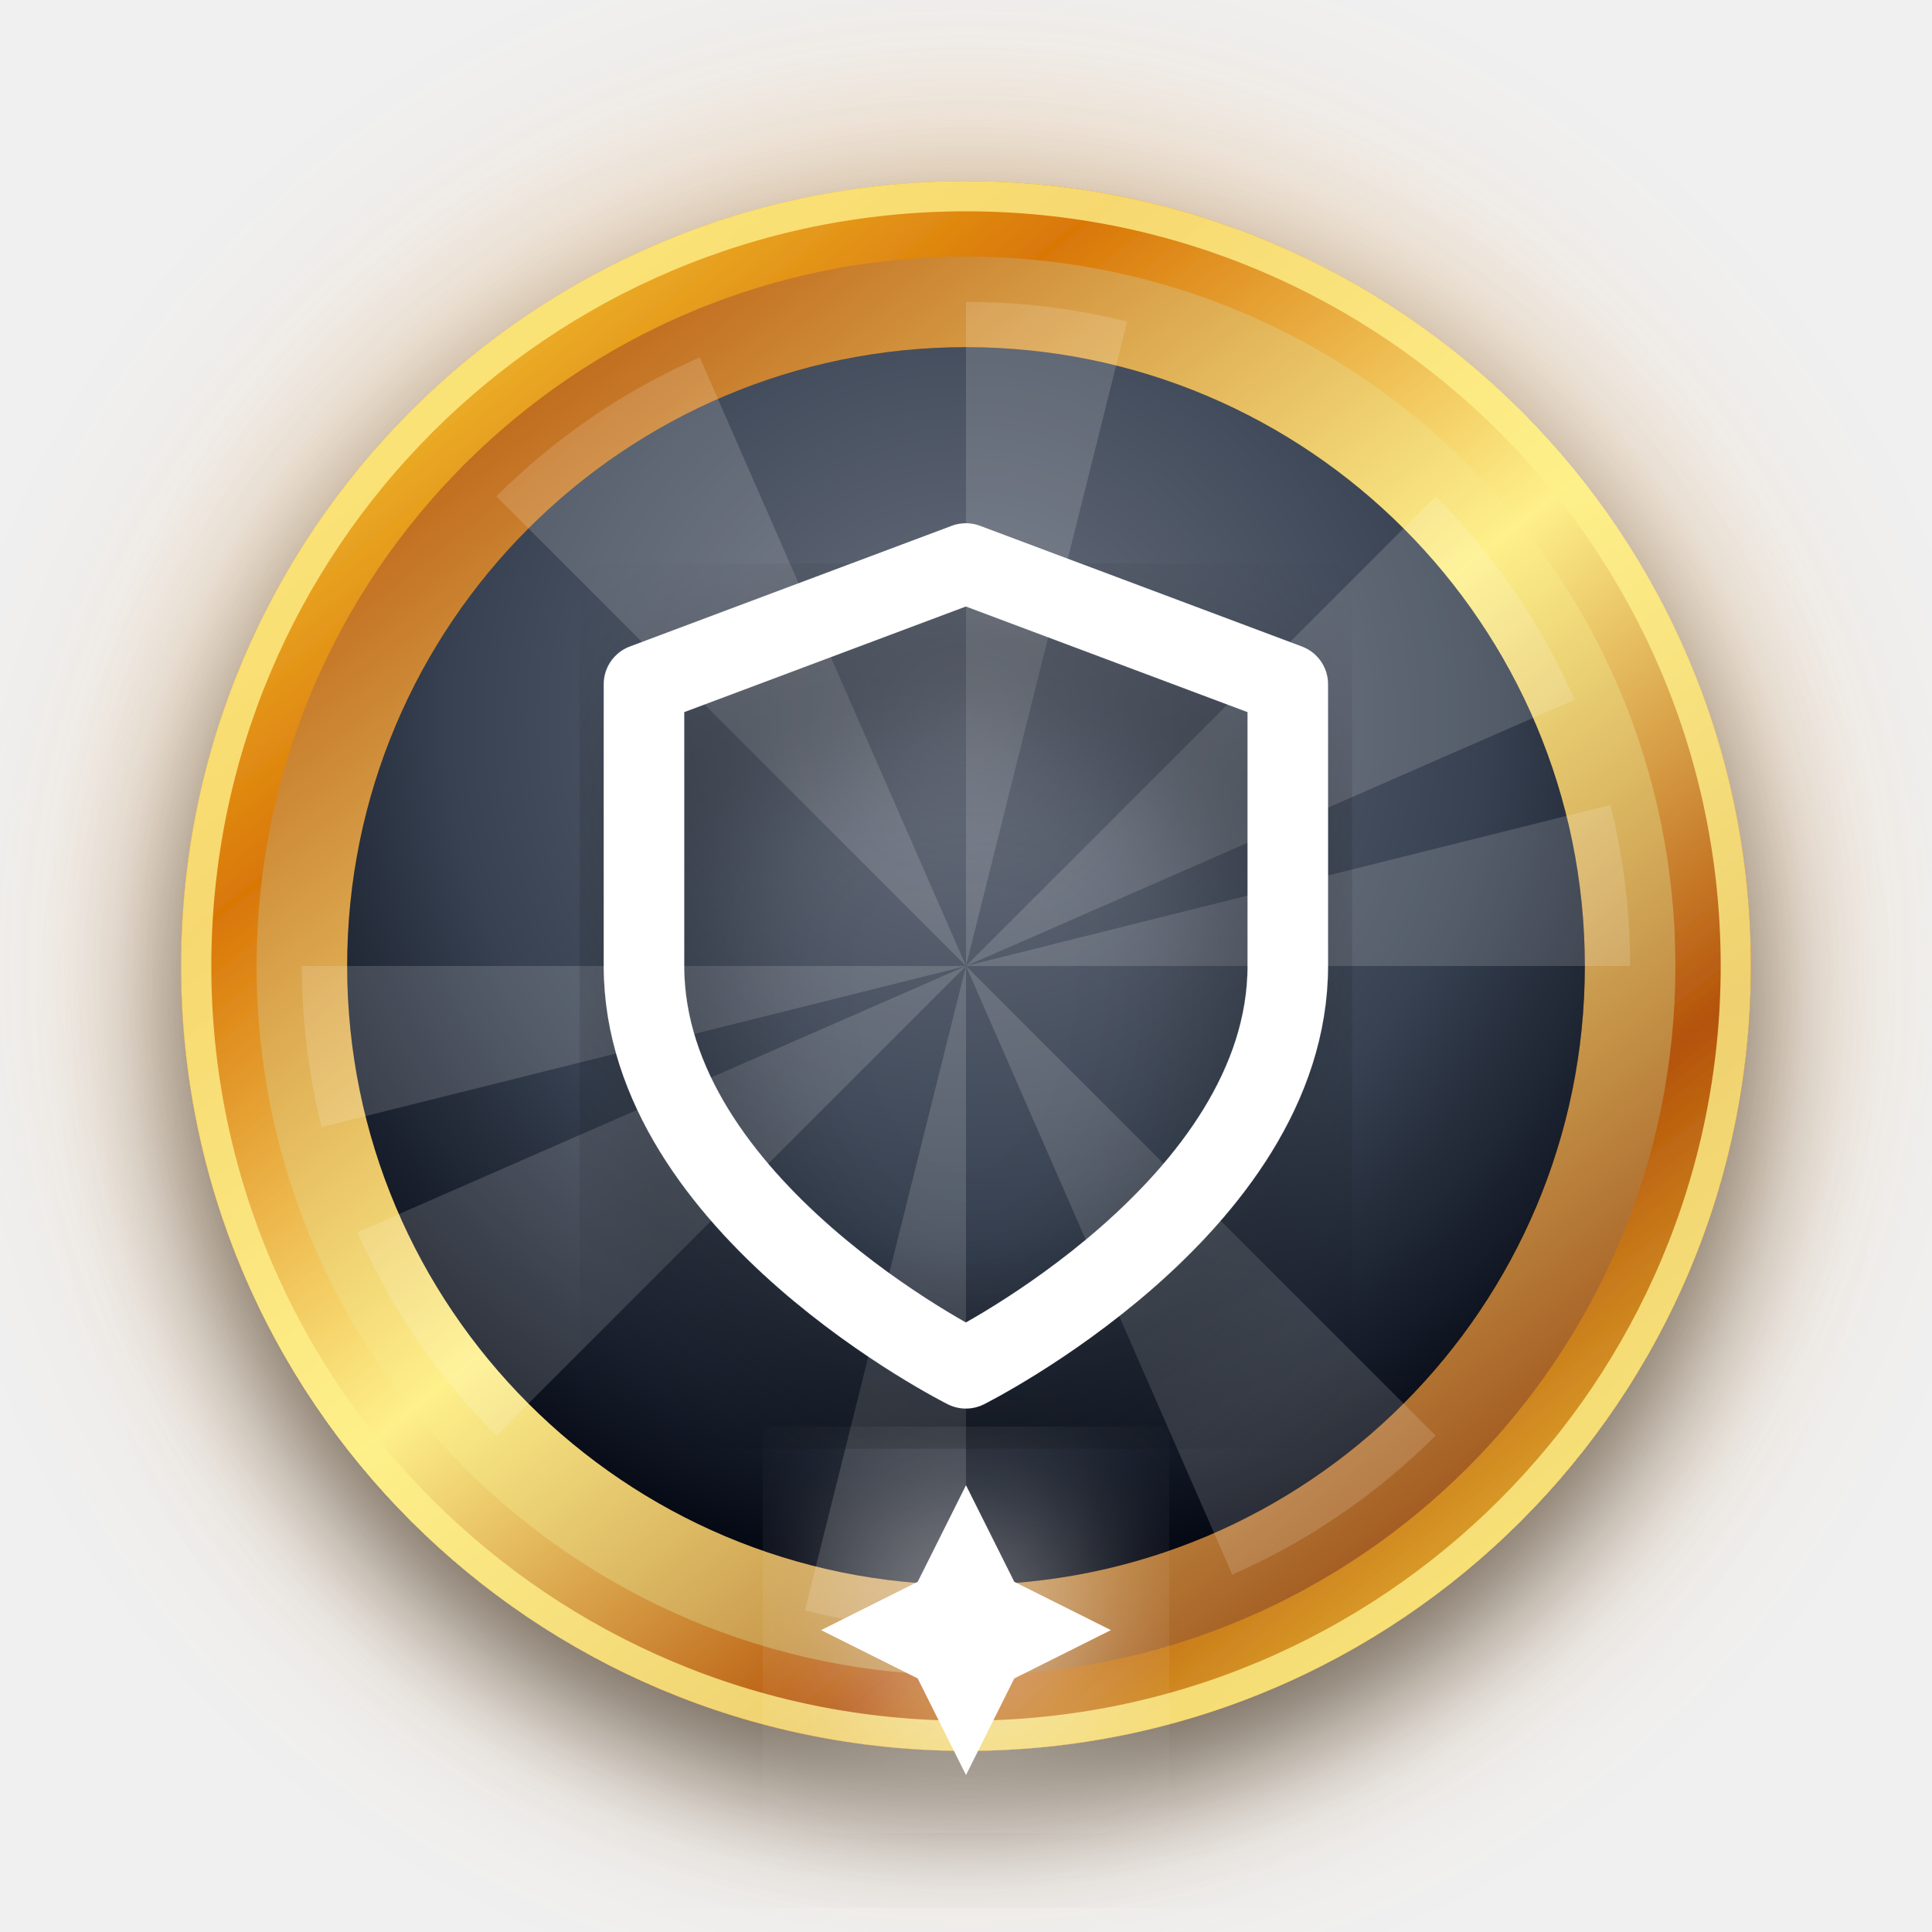
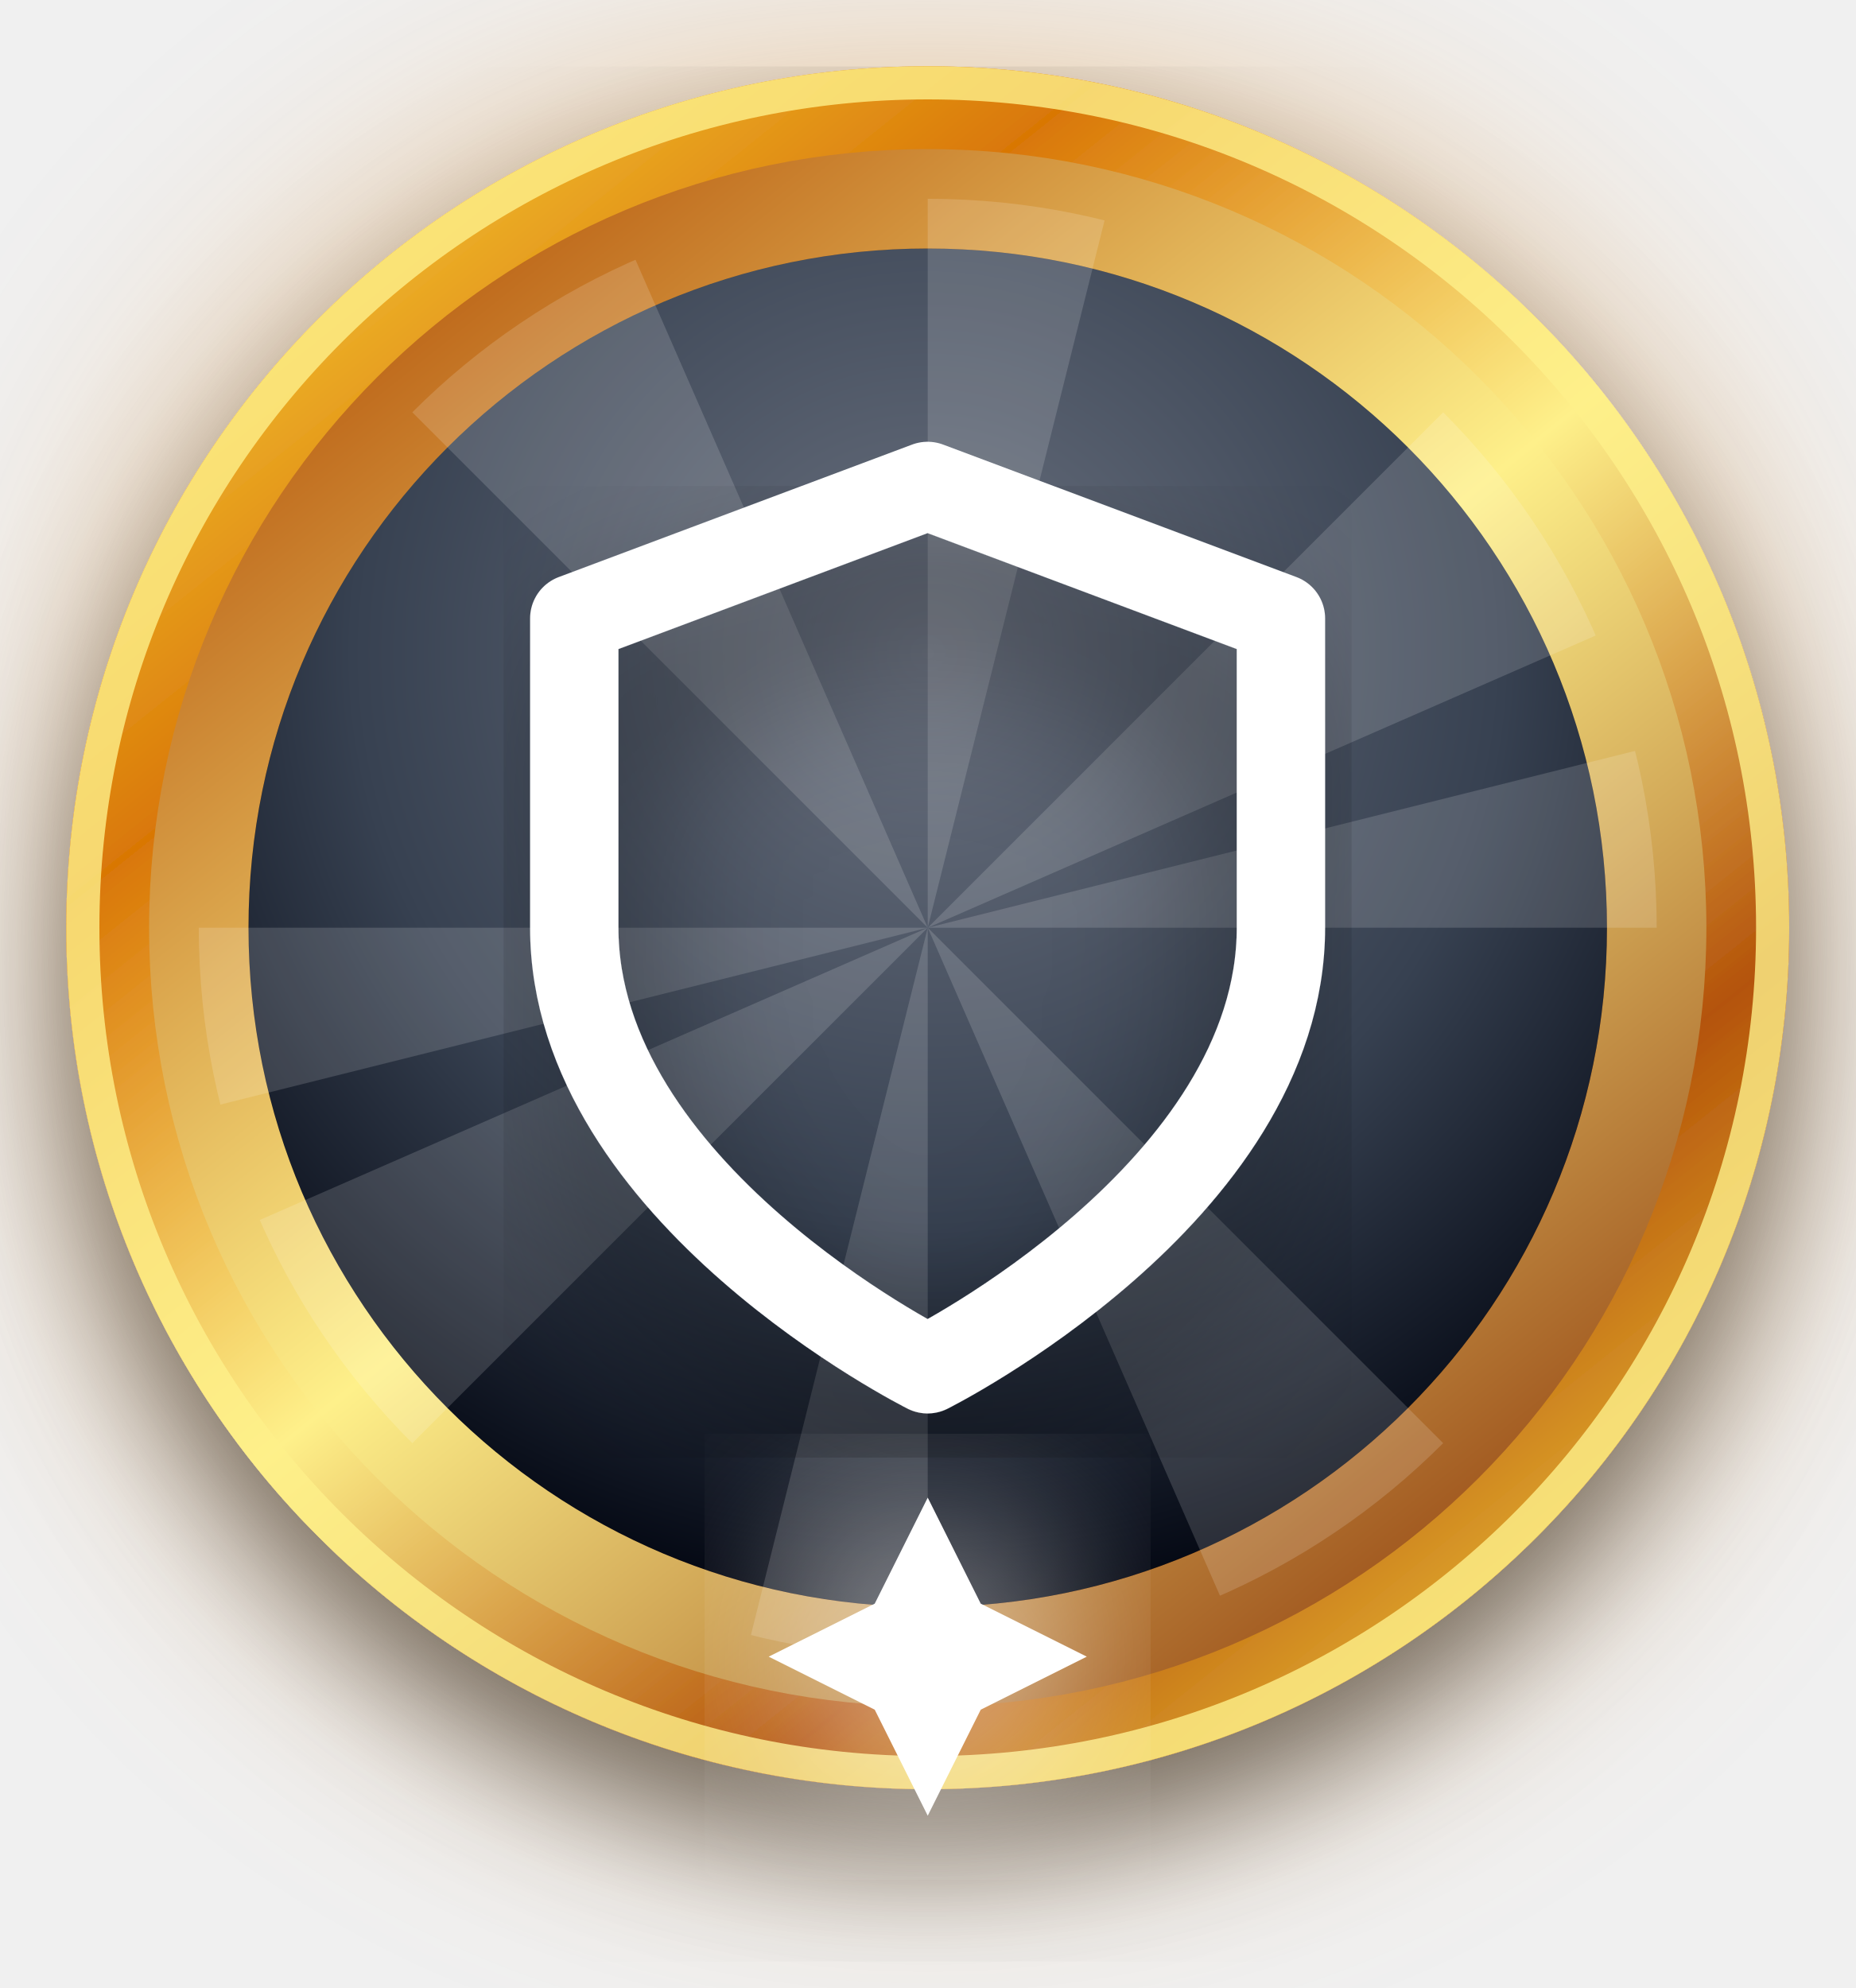
- <svg xmlns="http://www.w3.org/2000/svg" width="100%" height="100%" viewBox="0 0 64 64" fill="none">
+ <svg xmlns="http://www.w3.org/2000/svg" width="100%" height="100%" viewBox="4 4 56 60" fill="none">
  <defs>
    <filter id="glow" x="-20%" y="-20%" width="140%" height="140%">
      <feGaussianBlur stdDeviation="4" result="blur" />
      <feComposite in="SourceGraphic" in2="blur" operator="over" />
    </filter>
    <filter id="drop-shadow" x="-10%" y="-10%" width="120%" height="120%">
      <feDropShadow dx="0" dy="2" stdDeviation="2" flood-color="#000000" flood-opacity="0.5" />
    </filter>
    <linearGradient id="metal-main" x1="10%" y1="0%" x2="90%" y2="100%">
      <stop offset="0%" stop-color="#FDE047" />
      <stop offset="25%" stop-color="#D97706" />
      <stop offset="50%" stop-color="#FEF08A" />
      <stop offset="75%" stop-color="#B45309" />
      <stop offset="100%" stop-color="#FDE047" />
    </linearGradient>
    <linearGradient id="metal-inner" x1="10%" y1="0%" x2="90%" y2="100%">
      <stop offset="0%" stop-color="#B45309" />
      <stop offset="50%" stop-color="#FEF08A" />
      <stop offset="100%" stop-color="#92400E" />
    </linearGradient>
    <radialGradient id="bg-radial" cx="50%" cy="30%" r="70%">
      <stop offset="0%" stop-color="#6B7280" />
      <stop offset="60%" stop-color="#374151" />
      <stop offset="100%" stop-color="#030712" />
    </radialGradient>
    <clipPath id="inner-circle">
      <circle cx="32" cy="32" r="22" />
    </clipPath>
  </defs>
  <circle cx="32" cy="32" r="26" fill="#D97706" opacity="0.4" filter="url(#glow)" />
  <circle cx="32" cy="32" r="26" fill="url(#metal-main)" filter="url(#drop-shadow)" />
  <circle cx="32" cy="32" r="25.5" fill="none" stroke="#FEF08A" stroke-width="1" opacity="0.8" />
  <circle cx="32" cy="32" r="22" fill="none" stroke="url(#metal-inner)" stroke-width="3" />
  <circle cx="32" cy="32" r="20.5" fill="url(#bg-radial)" />
  <g clip-path="url(#inner-circle)" opacity="0.15">
    <path d="M32 32 L32 0 L40 0 Z" fill="#FFFFFF" />
    <path d="M32 32 L64 32 L64 24 Z" fill="#FFFFFF" />
    <path d="M32 32 L32 64 L24 64 Z" fill="#FFFFFF" />
    <path d="M32 32 L0 32 L0 40 Z" fill="#FFFFFF" />
    <path d="M32 32 L55 9 L64 18 Z" fill="#FFFFFF" />
    <path d="M32 32 L55 55 L46 64 Z" fill="#FFFFFF" />
    <path d="M32 32 L9 55 L0 46 Z" fill="#FFFFFF" />
    <path d="M32 32 L9 9 L18 0 Z" fill="#FFFFFF" />
  </g>
  <g transform="translate(16, 16) scale(1.333)" filter="url(#drop-shadow)">
    <path d="M12 22s8-4 8-10V5l-8-3-8 3v7c0 6 8 10 8 10z" fill="none" stroke="#FFFFFF" stroke-width="2" stroke-linecap="round" stroke-linejoin="round" />
  </g>
  <g transform="translate(32, 54) scale(0.8)">
    <path d="M0 -6 L2 -2 L6 0 L2 2 L0 6 L-2 2 L-6 0 L-2 -2 Z" fill="#FFFFFF" filter="url(#glow)" />
  </g>
</svg>
